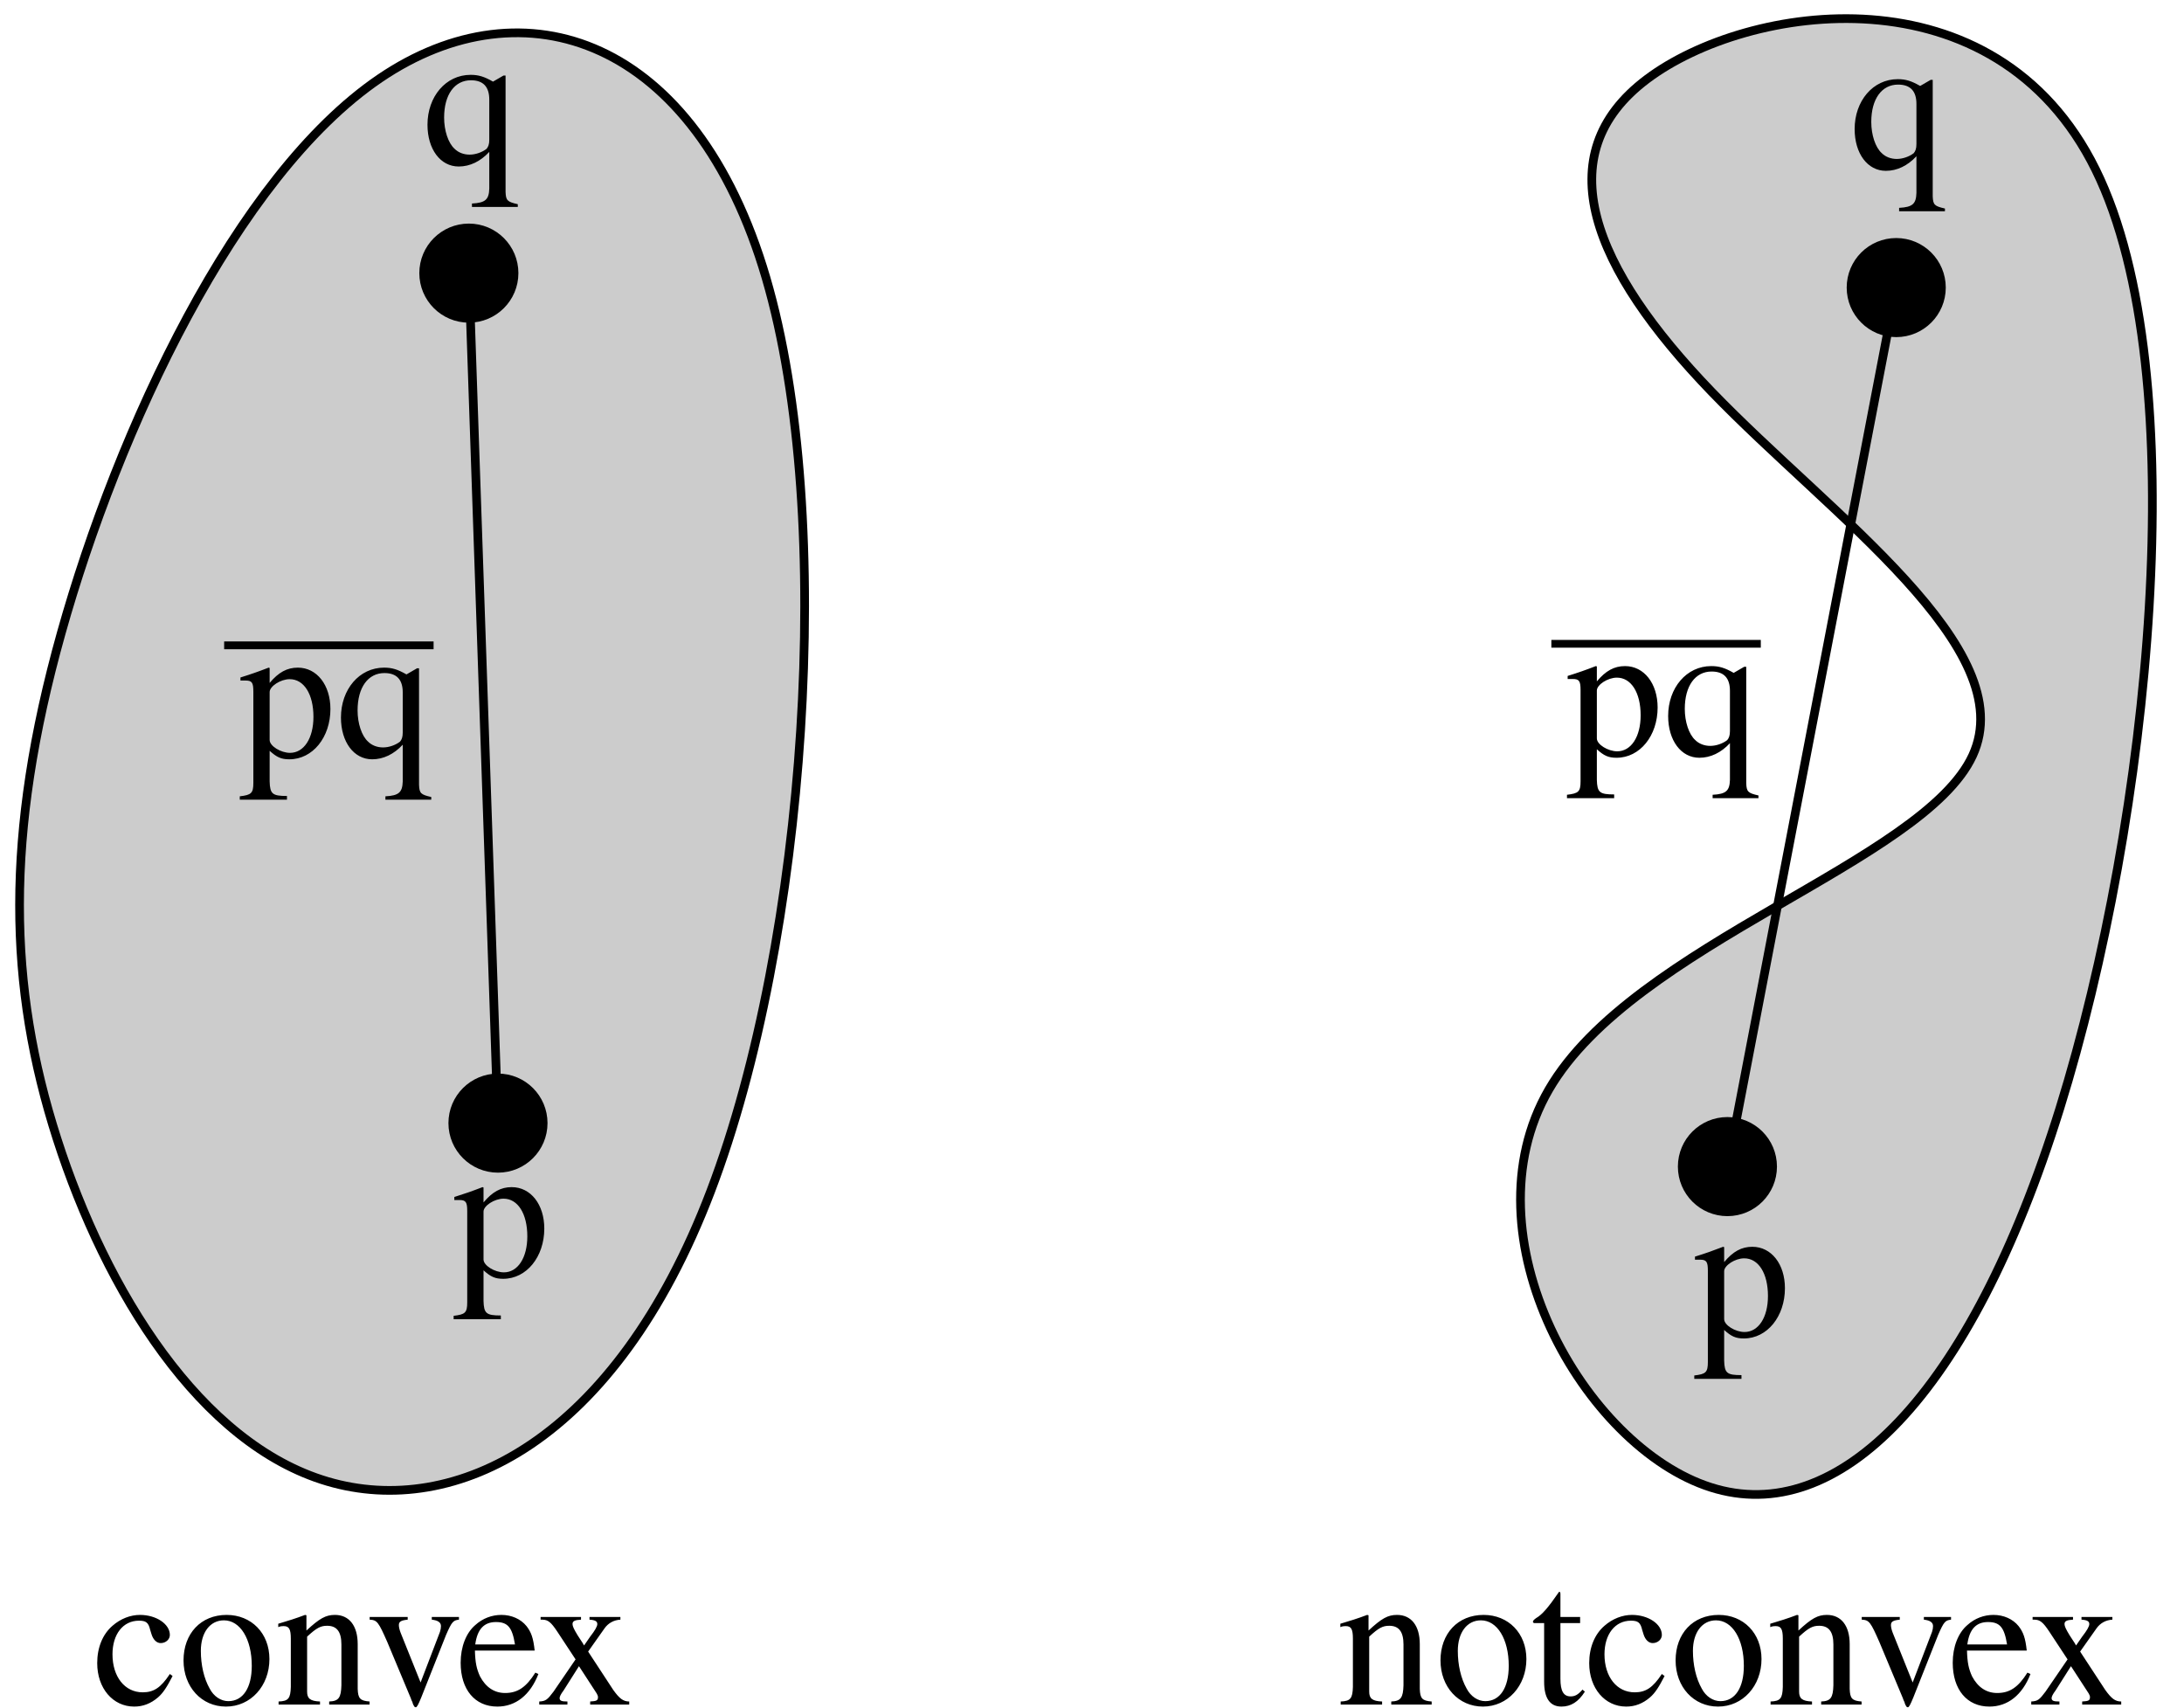
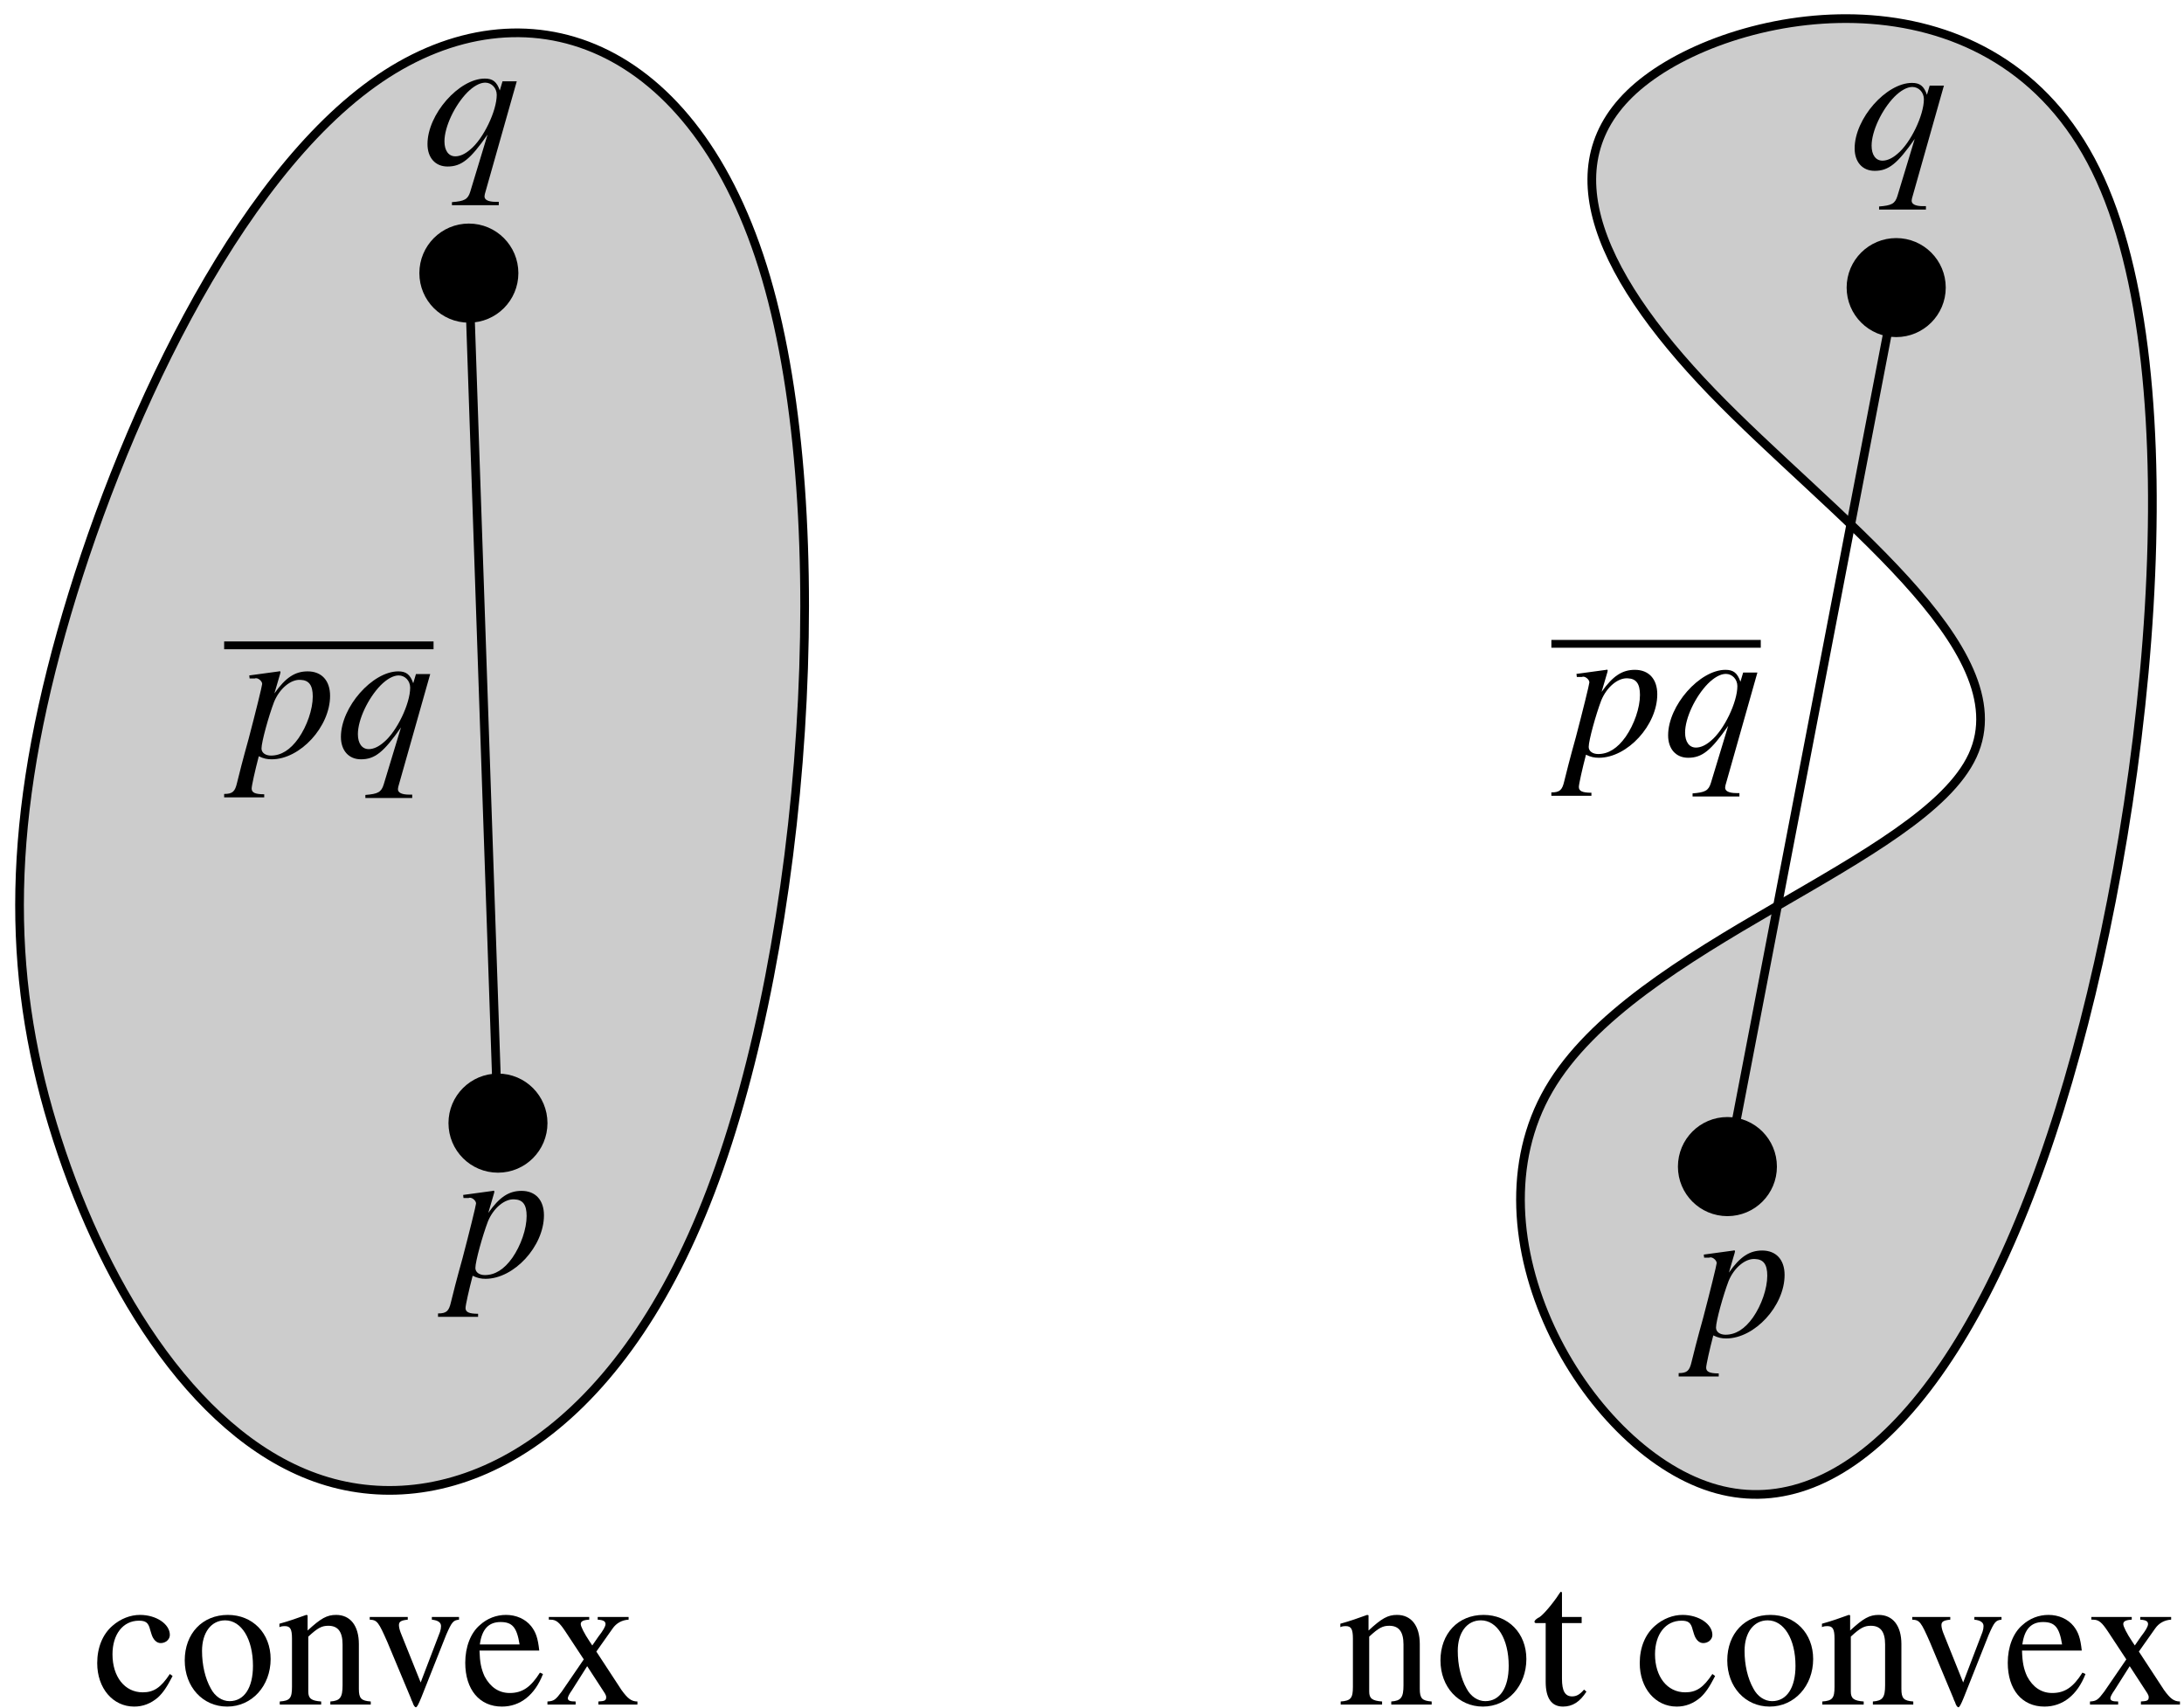
- <svg xmlns="http://www.w3.org/2000/svg" version="1.1" id="svg2" xml:space="preserve" width="134.017" height="104.756" viewBox="0 0 134.017 104.756">
-   <defs id="defs6">
-     <clipPath clipPathUnits="userSpaceOnUse" id="clipPath22">
-       <path d="m 247.596,381.438 h 100.513 v 78.567 H 247.596 Z" id="path20" />
+ <svg xmlns="http://www.w3.org/2000/svg" xmlns:xlink="http://www.w3.org/1999/xlink" width="100.513pt" height="78.567pt" viewBox="0 0 100.513 78.567" version="1.1">
+   <defs>
+     <g>
+       <symbol overflow="visible" id="glyph0-0">
+         <path style="stroke:none;" d="" />
+       </symbol>
+       <symbol overflow="visible" id="glyph0-1">
+         <path style="stroke:none;" d="M 3.562 -1.406 C 3.141 -0.766 2.812 -0.562 2.312 -0.562 C 1.484 -0.562 0.922 -1.281 0.922 -2.312 C 0.922 -3.234 1.406 -3.859 2.141 -3.859 C 2.453 -3.859 2.578 -3.766 2.656 -3.438 L 2.719 -3.234 C 2.797 -2.984 2.953 -2.828 3.141 -2.828 C 3.375 -2.828 3.562 -3 3.562 -3.203 C 3.562 -3.703 2.938 -4.125 2.188 -4.125 C 1.75 -4.125 1.297 -3.953 0.922 -3.625 C 0.469 -3.234 0.219 -2.625 0.219 -1.906 C 0.219 -0.75 0.938 0.094 1.922 0.094 C 2.328 0.094 2.688 -0.047 3.016 -0.328 C 3.25 -0.547 3.422 -0.797 3.688 -1.312 Z M 3.562 -1.406 " />
+       </symbol>
+       <symbol overflow="visible" id="glyph0-2">
+         <path style="stroke:none;" d="M 2.25 -4.125 C 1.078 -4.125 0.266 -3.266 0.266 -2.031 C 0.266 -0.812 1.094 0.094 2.219 0.094 C 3.359 0.094 4.219 -0.859 4.219 -2.094 C 4.219 -3.281 3.391 -4.125 2.25 -4.125 Z M 2.125 -3.875 C 2.875 -3.875 3.406 -3.016 3.406 -1.781 C 3.406 -0.766 3 -0.156 2.328 -0.156 C 1.984 -0.156 1.656 -0.375 1.469 -0.734 C 1.203 -1.203 1.062 -1.828 1.062 -2.469 C 1.062 -3.312 1.484 -3.875 2.125 -3.875 Z M 2.125 -3.875 " />
+       </symbol>
+       <symbol overflow="visible" id="glyph0-3">
+         <path style="stroke:none;" d="M 0.141 -3.562 C 0.203 -3.594 0.281 -3.609 0.391 -3.609 C 0.641 -3.609 0.719 -3.469 0.719 -3.031 L 0.719 -0.812 C 0.719 -0.297 0.625 -0.172 0.156 -0.141 L 0.156 0 L 2.062 0 L 2.062 -0.141 C 1.609 -0.172 1.469 -0.281 1.469 -0.594 L 1.469 -3.125 C 1.906 -3.531 2.094 -3.625 2.391 -3.625 C 2.828 -3.625 3.047 -3.359 3.047 -2.766 L 3.047 -0.891 C 3.047 -0.328 2.938 -0.172 2.484 -0.141 L 2.484 0 L 4.344 0 L 4.344 -0.141 C 3.906 -0.172 3.797 -0.281 3.797 -0.719 L 3.797 -2.781 C 3.797 -3.625 3.406 -4.125 2.75 -4.125 C 2.328 -4.125 2.047 -3.969 1.438 -3.406 L 1.438 -4.109 L 1.375 -4.125 C 0.938 -3.969 0.641 -3.859 0.141 -3.719 Z M 0.141 -3.562 " />
+       </symbol>
+       <symbol overflow="visible" id="glyph0-4">
+         <path style="stroke:none;" d="M 4.281 -4.031 L 3.031 -4.031 L 3.031 -3.906 C 3.312 -3.875 3.453 -3.781 3.453 -3.609 C 3.453 -3.531 3.438 -3.438 3.406 -3.344 L 2.516 -1.016 L 1.594 -3.312 C 1.547 -3.438 1.516 -3.562 1.516 -3.656 C 1.516 -3.812 1.609 -3.875 1.922 -3.906 L 1.922 -4.031 L 0.172 -4.031 L 0.172 -3.906 C 0.516 -3.891 0.578 -3.797 0.984 -2.875 L 2.062 -0.297 C 2.078 -0.234 2.109 -0.172 2.141 -0.109 C 2.188 0.047 2.25 0.125 2.297 0.125 C 2.344 0.125 2.406 0.016 2.547 -0.328 L 3.688 -3.203 C 3.953 -3.812 4.016 -3.875 4.281 -3.906 Z M 4.281 -4.031 " />
+       </symbol>
+       <symbol overflow="visible" id="glyph0-5">
+         <path style="stroke:none;" d="M 3.656 -1.469 C 3.234 -0.797 2.844 -0.531 2.266 -0.531 C 1.766 -0.531 1.375 -0.797 1.109 -1.297 C 0.953 -1.641 0.891 -1.938 0.875 -2.484 L 3.625 -2.484 C 3.562 -3.062 3.469 -3.328 3.25 -3.609 C 2.984 -3.938 2.562 -4.125 2.094 -4.125 C 1.656 -4.125 1.234 -3.969 0.891 -3.656 C 0.469 -3.297 0.219 -2.656 0.219 -1.922 C 0.219 -0.688 0.875 0.094 1.906 0.094 C 2.75 0.094 3.422 -0.438 3.797 -1.406 Z M 0.891 -2.766 C 0.984 -3.469 1.297 -3.797 1.844 -3.797 C 2.391 -3.797 2.594 -3.547 2.719 -2.766 Z M 0.891 -2.766 " />
+       </symbol>
+       <symbol overflow="visible" id="glyph0-6">
+         <path style="stroke:none;" d="M 2.5 0 L 4.297 0 L 4.297 -0.141 C 4.016 -0.141 3.844 -0.281 3.562 -0.672 L 2.406 -2.438 L 3.156 -3.5 C 3.328 -3.75 3.594 -3.891 3.891 -3.906 L 3.891 -4.031 L 2.469 -4.031 L 2.469 -3.906 C 2.734 -3.891 2.828 -3.828 2.828 -3.703 C 2.828 -3.594 2.719 -3.406 2.5 -3.125 C 2.453 -3.062 2.344 -2.906 2.219 -2.719 L 2.094 -2.906 C 1.844 -3.281 1.688 -3.594 1.688 -3.703 C 1.688 -3.828 1.797 -3.891 2.078 -3.906 L 2.078 -4.031 L 0.219 -4.031 L 0.219 -3.906 L 0.297 -3.906 C 0.562 -3.906 0.703 -3.781 0.984 -3.359 L 1.828 -2.078 L 0.812 -0.594 C 0.531 -0.219 0.453 -0.156 0.156 -0.141 L 0.156 0 L 1.453 0 L 1.453 -0.141 C 1.203 -0.141 1.094 -0.172 1.094 -0.297 C 1.094 -0.344 1.156 -0.484 1.281 -0.656 L 1.984 -1.766 L 2.797 -0.516 C 2.828 -0.453 2.859 -0.406 2.859 -0.344 C 2.859 -0.188 2.797 -0.156 2.5 -0.141 Z M 2.5 0 " />
+       </symbol>
+       <symbol overflow="visible" id="glyph0-7">
+         <path style="stroke:none;" d="M 2.281 -4.031 L 1.375 -4.031 L 1.375 -5.078 C 1.375 -5.172 1.375 -5.188 1.312 -5.188 C 1.25 -5.109 1.203 -5.031 1.141 -4.938 C 0.797 -4.453 0.406 -4.016 0.266 -3.984 C 0.172 -3.922 0.109 -3.859 0.109 -3.812 C 0.109 -3.781 0.125 -3.766 0.156 -3.75 L 0.625 -3.75 L 0.625 -1.047 C 0.625 -0.297 0.891 0.094 1.422 0.094 C 1.859 0.094 2.203 -0.125 2.5 -0.594 L 2.391 -0.688 C 2.203 -0.469 2.047 -0.375 1.844 -0.375 C 1.516 -0.375 1.375 -0.625 1.375 -1.188 L 1.375 -3.75 L 2.281 -3.75 Z M 2.281 -4.031 " />
+       </symbol>
+       <symbol overflow="visible" id="glyph1-0">
+         <path style="stroke:none;" d="" />
+       </symbol>
+       <symbol overflow="visible" id="glyph1-1">
+         <path style="stroke:none;" d="M 0.5 -3.625 L 0.703 -3.625 C 0.703 -3.625 0.719 -3.625 0.734 -3.625 C 0.859 -3.688 1.078 -3.516 1.078 -3.375 C 1.078 -3.297 0.766 -2.031 0.453 -0.844 C 0.203 0.047 -0.016 0.906 -0.078 1.172 C -0.172 1.578 -0.281 1.688 -0.672 1.688 L -0.672 1.844 L 1.172 1.844 L 1.172 1.703 C 0.75 1.703 0.594 1.625 0.594 1.438 C 0.594 1.312 0.75 0.609 0.922 -0.047 C 1.141 0.062 1.312 0.094 1.516 0.094 C 2.828 0.094 4.203 -1.406 4.203 -2.828 C 4.203 -3.531 3.812 -3.953 3.172 -3.953 C 2.594 -3.953 2.156 -3.672 1.641 -2.938 L 1.906 -3.844 L 1.922 -3.922 C 1.922 -3.922 1.922 -3.922 1.906 -3.953 L 1.891 -3.953 C 1.891 -3.969 1.891 -3.969 1.891 -3.969 L 1.859 -3.953 L 0.484 -3.766 Z M 2.844 -3.562 C 3.234 -3.547 3.406 -3.312 3.406 -2.797 C 3.406 -2.203 3.141 -1.438 2.75 -0.875 C 2.375 -0.344 1.953 -0.078 1.484 -0.078 C 1.234 -0.078 1.047 -0.203 1.047 -0.406 C 1.047 -0.703 1.375 -1.891 1.625 -2.547 C 1.875 -3.156 2.391 -3.594 2.844 -3.562 Z M 2.844 -3.562 " />
+       </symbol>
+       <symbol overflow="visible" id="glyph1-2">
+         <path style="stroke:none;" d="M 3.5 1.719 L 3.359 1.719 C 3.016 1.719 2.828 1.625 2.844 1.453 C 2.844 1.422 2.859 1.391 2.859 1.359 L 4.328 -3.828 L 3.672 -3.828 L 3.547 -3.406 C 3.406 -3.812 3.219 -3.953 2.859 -3.953 C 1.672 -3.953 0.219 -2.312 0.219 -0.938 C 0.219 -0.312 0.578 0.094 1.141 0.094 C 1.781 0.094 2.188 -0.234 2.984 -1.375 L 2.188 1.25 C 2.078 1.609 1.922 1.688 1.344 1.734 L 1.344 1.875 L 3.5 1.875 Z M 2.875 -3.766 C 3.172 -3.766 3.406 -3.516 3.406 -3.203 C 3.406 -2.469 2.797 -1.188 2.188 -0.688 C 1.953 -0.484 1.719 -0.375 1.5 -0.375 C 1.188 -0.375 1 -0.641 1 -1.062 C 1 -1.734 1.469 -2.719 2.047 -3.312 C 2.328 -3.594 2.625 -3.766 2.875 -3.766 Z M 2.875 -3.766 " />
+       </symbol>
+     </g>
+     <clipPath id="clip1">
+       <path d="M 4 74 L 18 74 L 18 78.566 L 4 78.566 Z M 4 74 " />
+     </clipPath>
+     <clipPath id="clip2">
+       <path d="M 17 74 L 22 74 L 22 78.566 L 17 78.566 Z M 17 74 " />
+     </clipPath>
+     <clipPath id="clip3">
+       <path d="M 21 74 L 25 74 L 25 78.566 L 21 78.566 Z M 21 74 " />
+     </clipPath>
+     <clipPath id="clip4">
+       <path d="M 25 74 L 30 74 L 30 78.566 L 25 78.566 Z M 25 74 " />
+     </clipPath>
+     <clipPath id="clip5">
+       <path d="M 61 73 L 74 73 L 74 78.566 L 61 78.566 Z M 61 73 " />
+     </clipPath>
+     <clipPath id="clip6">
+       <path d="M 75 74 L 89 74 L 89 78.566 L 75 78.566 Z M 75 74 " />
+     </clipPath>
+     <clipPath id="clip7">
+       <path d="M 88 74 L 93 74 L 93 78.566 L 88 78.566 Z M 88 74 " />
+     </clipPath>
+     <clipPath id="clip8">
+       <path d="M 92 74 L 96 74 L 96 78.566 L 92 78.566 Z M 92 74 " />
+     </clipPath>
+     <clipPath id="clip9">
+       <path d="M 96 74 L 100.512 74 L 100.512 78.566 L 96 78.566 Z M 96 74 " />
    </clipPath>
  </defs>
-   <g id="g10" transform="matrix(1.333333,0,0,-1.333333,4.3520002e-7,104.756)">
-     <g id="g12">
-       <g id="g14" transform="translate(-247.596,-381.438)">
-         <g id="g16">
-           <g id="g18" clip-path="url(#clipPath22)">
-             <g id="g24">
-               <path d="m 326.334,391.558 c 5.823,-1.853 11.933,4.17 16.062,17.444 4.129,13.274 6.277,33.801 1.649,43.192 -4.627,9.392 -16.031,7.649 -20.659,4.164 -4.629,-3.485 -2.482,-8.713 2.992,-14.389 5.473,-5.676 14.273,-11.802 12.005,-16.728 -2.268,-4.925 -15.604,-8.651 -19.505,-15.378 -3.901,-6.726 1.634,-16.453 7.456,-18.305 z" style="fill:#cccccc;fill-opacity:1;fill-rule:evenodd;stroke:#000000;stroke-width:0.4;stroke-linecap:butt;stroke-linejoin:round;stroke-miterlimit:10;stroke-dasharray:none;stroke-opacity:1" id="path26" />
-             </g>
-             <g id="g28" transform="translate(251.851,381.438)">
-               <g id="g30" transform="translate(0,-787.795)">
-                 <text transform="matrix(1,0,0,-1,0,787.92)" style="font-variant:normal;font-size:8.966px;font-family:'Nimbus Roman';-inkscape-font-specification:NimbusRomNo9L-Regu;writing-mode:lr-tb;fill:#000000;fill-opacity:1;fill-rule:nonzero;stroke:none" id="text34">
-                   <tspan x="0 3.981 8.464 12.589 16.938 20.784" y="0" id="tspan32">convex</tspan>
-                 </text>
-               </g>
-             </g>
-             <g id="g36" transform="translate(309.141,381.438)">
-               <g id="g38" transform="translate(0,-786.683)">
-                 <text transform="matrix(1,0,0,-1,0,786.808)" style="font-variant:normal;font-size:8.966px;font-family:'Nimbus Roman';-inkscape-font-specification:NimbusRomNo9L-Regu;writing-mode:lr-tb;fill:#000000;fill-opacity:1;fill-rule:nonzero;stroke:none" id="text42">
-                   <tspan x="0 4.483 8.966 13.701 17.682 22.165 26.289 30.638 34.485" y="0" id="tspan40">notconvex</tspan>
-                 </text>
-               </g>
-             </g>
-             <g id="g44">
-               <path d="m 262.668,391.831 c 5.86,-1.73 13.244,1.837 17.636,13.355 4.392,11.517 5.79,30.986 2.545,42.038 -3.246,11.051 -11.137,13.686 -17.779,9.169 -6.643,-4.517 -12.038,-16.186 -14.652,-25.507 -2.614,-9.322 -2.446,-16.296 -0.195,-23.297 2.251,-7.001 6.585,-14.028 12.445,-15.758 z" style="fill:#cccccc;fill-opacity:1;fill-rule:evenodd;stroke:#000000;stroke-width:0.4;stroke-linecap:butt;stroke-linejoin:round;stroke-miterlimit:10;stroke-dasharray:none;stroke-opacity:1" id="path46" />
-             </g>
-             <g id="g48">
-               <path d="m 272.414,408.32 c 0,1.049 -0.851,1.9 -1.9,1.9 -1.049,0 -1.9,-0.851 -1.9,-1.9 0,-1.05 0.851,-1.9 1.9,-1.9 1.049,0 1.9,0.85 1.9,1.9 z" style="fill:#000000;fill-opacity:1;fill-rule:evenodd;stroke:#000000;stroke-width:0.76;stroke-linecap:butt;stroke-linejoin:round;stroke-miterlimit:10;stroke-dasharray:none;stroke-opacity:1" id="path50" />
-             </g>
-             <g id="g52">
-               <path d="m 271.074,447.436 c 0,1.049 -0.851,1.9 -1.9,1.9 -1.049,0 -1.9,-0.851 -1.9,-1.9 0,-1.049 0.851,-1.9 1.9,-1.9 1.049,0 1.9,0.851 1.9,1.9 z" style="fill:#000000;fill-opacity:1;fill-rule:evenodd;stroke:#000000;stroke-width:0.76;stroke-linecap:butt;stroke-linejoin:round;stroke-miterlimit:10;stroke-dasharray:none;stroke-opacity:1" id="path54" />
-             </g>
-             <g id="g56">
-               <path d="m 270.514,408.32 -1.34,39.116 v 0" style="fill:none;stroke:#000000;stroke-width:0.4;stroke-linecap:butt;stroke-linejoin:round;stroke-miterlimit:10;stroke-dasharray:none;stroke-opacity:1" id="path58" />
-             </g>
-             <g id="g60" transform="translate(257.912,423.282)">
-               <g id="g62" transform="translate(0,7.025)">
-                 <path d="M 0,0 H 9.639" style="fill:none;stroke:#000000;stroke-width:0.359;stroke-linecap:butt;stroke-linejoin:round;stroke-miterlimit:10;stroke-dasharray:none;stroke-opacity:1" id="path64" />
-               </g>
-               <g id="g66" transform="translate(0,-784.437)">
-                 <text transform="matrix(1,0,0,-1,0.672,786.311)" style="font-variant:normal;font-size:8.966px;font-family:'Nimbus Roman';-inkscape-font-specification:NimbusRomNo9L-ReguItal;writing-mode:lr-tb;fill:#000000;fill-opacity:1;fill-rule:nonzero;stroke:none" id="text70">
-                   <tspan x="0 4.483" y="0" id="tspan68">pq</tspan>
-                 </text>
-               </g>
-             </g>
-             <g id="g72" transform="translate(267.755,399.42)">
-               <g id="g74" transform="translate(0,-786.275)">
-                 <text transform="matrix(1,0,0,-1,0.672,788.104)" style="font-variant:normal;font-size:8.966px;font-family:'Nimbus Roman';-inkscape-font-specification:NimbusRomNo9L-ReguItal;writing-mode:lr-tb;fill:#000000;fill-opacity:1;fill-rule:nonzero;stroke:none" id="text78">
-                   <tspan x="0" y="0" id="tspan76">p</tspan>
-                 </text>
-               </g>
-             </g>
-             <g id="g80" transform="translate(267.051,450.562)">
-               <g id="g82" transform="translate(0,-786.23)">
-                 <text transform="matrix(1,0,0,-1,0,788.104)" style="font-variant:normal;font-size:8.966px;font-family:'Nimbus Roman';-inkscape-font-specification:NimbusRomNo9L-ReguItal;writing-mode:lr-tb;fill:#000000;fill-opacity:1;fill-rule:nonzero;stroke:none" id="text86">
-                   <tspan x="0" y="0" id="tspan84">q</tspan>
-                 </text>
-               </g>
-             </g>
-             <g id="g88">
-               <path d="m 328.996,406.319 c 0,1.05 -0.85,1.9 -1.9,1.9 -1.049,0 -1.9,-0.85 -1.9,-1.9 0,-1.049 0.851,-1.9 1.9,-1.9 1.05,0 1.9,0.851 1.9,1.9 z" style="fill:#000000;fill-opacity:1;fill-rule:evenodd;stroke:#000000;stroke-width:0.76;stroke-linecap:butt;stroke-linejoin:round;stroke-miterlimit:10;stroke-dasharray:none;stroke-opacity:1" id="path90" />
-             </g>
-             <g id="g92">
-               <path d="m 336.765,446.771 c 0,1.049 -0.851,1.9 -1.9,1.9 -1.05,0 -1.9,-0.851 -1.9,-1.9 0,-1.049 0.85,-1.9 1.9,-1.9 1.049,0 1.9,0.851 1.9,1.9 z" style="fill:#000000;fill-opacity:1;fill-rule:evenodd;stroke:#000000;stroke-width:0.76;stroke-linecap:butt;stroke-linejoin:round;stroke-miterlimit:10;stroke-dasharray:none;stroke-opacity:1" id="path94" />
-             </g>
-             <g id="g96" transform="translate(318.993,423.353)">
-               <g id="g98" transform="translate(0,7.025)">
-                 <path d="M 0,0 H 9.639" style="fill:none;stroke:#000000;stroke-width:0.359;stroke-linecap:butt;stroke-linejoin:round;stroke-miterlimit:10;stroke-dasharray:none;stroke-opacity:1" id="path100" />
-               </g>
-               <g id="g102" transform="translate(0,-784.437)">
-                 <text transform="matrix(1,0,0,-1,0.672,786.311)" style="font-variant:normal;font-size:8.966px;font-family:'Nimbus Roman';-inkscape-font-specification:NimbusRomNo9L-ReguItal;writing-mode:lr-tb;fill:#000000;fill-opacity:1;fill-rule:nonzero;stroke:none" id="text106">
-                   <tspan x="0 4.483" y="0" id="tspan104">pq</tspan>
-                 </text>
-               </g>
-             </g>
-             <g id="g108" transform="translate(324.852,396.675)">
-               <g id="g110" transform="translate(0,-786.275)">
-                 <text transform="matrix(1,0,0,-1,0.672,788.104)" style="font-variant:normal;font-size:8.966px;font-family:'Nimbus Roman';-inkscape-font-specification:NimbusRomNo9L-ReguItal;writing-mode:lr-tb;fill:#000000;fill-opacity:1;fill-rule:nonzero;stroke:none" id="text114">
-                   <tspan x="0" y="0" id="tspan112">p</tspan>
-                 </text>
-               </g>
-             </g>
-             <g id="g116" transform="translate(332.732,450.363)">
-               <g id="g118" transform="translate(0,-786.23)">
-                 <text transform="matrix(1,0,0,-1,0,788.104)" style="font-variant:normal;font-size:8.966px;font-family:'Nimbus Roman';-inkscape-font-specification:NimbusRomNo9L-ReguItal;writing-mode:lr-tb;fill:#000000;fill-opacity:1;fill-rule:nonzero;stroke:none" id="text122">
-                   <tspan x="0" y="0" id="tspan120">q</tspan>
-                 </text>
-               </g>
-             </g>
-             <g id="g124">
-               <path d="m 334.865,446.771 -7.769,-40.452" style="fill:none;stroke:#000000;stroke-width:0.4;stroke-linecap:butt;stroke-linejoin:round;stroke-miterlimit:10;stroke-dasharray:none;stroke-opacity:1" id="path126" />
-             </g>
-           </g>
-         </g>
+   <g id="surface1">
+     <path style="fill-rule:evenodd;fill:rgb(79.999%,79.999%,79.999%);fill-opacity:1;stroke-width:0.4;stroke-linecap:butt;stroke-linejoin:round;stroke:rgb(0%,0%,0%);stroke-opacity:1;stroke-miterlimit:10;" d="M 326.334 391.56 C 332.159 389.704 338.268 395.728 342.397 409.001 C 346.526 422.275 348.674 442.802 344.045 452.192 C 339.416 461.587 328.014 459.845 323.385 456.357 C 318.756 452.872 320.905 447.646 326.377 441.97 C 331.85 436.294 340.651 430.165 338.381 425.239 C 336.116 420.317 322.78 416.591 318.877 409.864 C 314.979 403.138 320.51 393.411 326.334 391.56 Z M 326.334 391.56 " transform="matrix(1,0,0,-1,-247.596,460.005)" />
+     <g clip-path="url(#clip1)" clip-rule="nonzero">
+       <g style="fill:rgb(0%,0%,0%);fill-opacity:1;">
+         <use xlink:href="#glyph0-1" x="4.255" y="78.442" />
+         <use xlink:href="#glyph0-2" x="8.236" y="78.442" />
+         <use xlink:href="#glyph0-3" x="12.719" y="78.442" />
      </g>
    </g>
+     <g clip-path="url(#clip2)" clip-rule="nonzero">
+       <g style="fill:rgb(0%,0%,0%);fill-opacity:1;">
+         <use xlink:href="#glyph0-4" x="16.844" y="78.442" />
+       </g>
+     </g>
+     <g clip-path="url(#clip3)" clip-rule="nonzero">
+       <g style="fill:rgb(0%,0%,0%);fill-opacity:1;">
+         <use xlink:href="#glyph0-5" x="21.193" y="78.442" />
+       </g>
+     </g>
+     <g clip-path="url(#clip4)" clip-rule="nonzero">
+       <g style="fill:rgb(0%,0%,0%);fill-opacity:1;">
+         <use xlink:href="#glyph0-6" x="25.039" y="78.442" />
+       </g>
+     </g>
+     <g clip-path="url(#clip5)" clip-rule="nonzero">
+       <g style="fill:rgb(0%,0%,0%);fill-opacity:1;">
+         <use xlink:href="#glyph0-3" x="61.545" y="78.442" />
+         <use xlink:href="#glyph0-2" x="66.028" y="78.442" />
+         <use xlink:href="#glyph0-7" x="70.511" y="78.442" />
+       </g>
+     </g>
+     <g clip-path="url(#clip6)" clip-rule="nonzero">
+       <g style="fill:rgb(0%,0%,0%);fill-opacity:1;">
+         <use xlink:href="#glyph0-1" x="75.246" y="78.442" />
+         <use xlink:href="#glyph0-2" x="79.227" y="78.442" />
+         <use xlink:href="#glyph0-3" x="83.71" y="78.442" />
+       </g>
+     </g>
+     <g clip-path="url(#clip7)" clip-rule="nonzero">
+       <g style="fill:rgb(0%,0%,0%);fill-opacity:1;">
+         <use xlink:href="#glyph0-4" x="87.834" y="78.442" />
+       </g>
+     </g>
+     <g clip-path="url(#clip8)" clip-rule="nonzero">
+       <g style="fill:rgb(0%,0%,0%);fill-opacity:1;">
+         <use xlink:href="#glyph0-5" x="92.183" y="78.442" />
+       </g>
+     </g>
+     <g clip-path="url(#clip9)" clip-rule="nonzero">
+       <g style="fill:rgb(0%,0%,0%);fill-opacity:1;">
+         <use xlink:href="#glyph0-6" x="96.03" y="78.442" />
+       </g>
+     </g>
+     <path style="fill-rule:evenodd;fill:rgb(79.999%,79.999%,79.999%);fill-opacity:1;stroke-width:0.4;stroke-linecap:butt;stroke-linejoin:round;stroke:rgb(0%,0%,0%);stroke-opacity:1;stroke-miterlimit:10;" d="M 262.666 391.829 C 268.53 390.103 275.912 393.669 280.303 405.185 C 284.698 416.704 286.092 436.173 282.85 447.224 C 279.604 458.275 271.713 460.911 265.069 456.392 C 258.428 451.876 253.034 440.208 250.416 430.888 C 247.803 421.564 247.971 414.591 250.225 407.591 C 252.475 400.587 256.807 393.56 262.666 391.829 Z M 262.666 391.829 " transform="matrix(1,0,0,-1,-247.596,460.005)" />
+     <path style="fill-rule:evenodd;fill:rgb(0%,0%,0%);fill-opacity:1;stroke-width:0.76;stroke-linecap:butt;stroke-linejoin:round;stroke:rgb(0%,0%,0%);stroke-opacity:1;stroke-miterlimit:10;" d="M 272.412 408.321 C 272.412 409.368 271.565 410.22 270.514 410.22 C 269.463 410.22 268.616 409.368 268.616 408.321 C 268.616 407.271 269.463 406.419 270.514 406.419 C 271.565 406.419 272.412 407.271 272.412 408.321 Z M 272.412 408.321 " transform="matrix(1,0,0,-1,-247.596,460.005)" />
+     <path style="fill-rule:evenodd;fill:rgb(0%,0%,0%);fill-opacity:1;stroke-width:0.76;stroke-linecap:butt;stroke-linejoin:round;stroke:rgb(0%,0%,0%);stroke-opacity:1;stroke-miterlimit:10;" d="M 271.073 447.435 C 271.073 448.485 270.225 449.337 269.174 449.337 C 268.123 449.337 267.276 448.485 267.276 447.435 C 267.276 446.388 268.123 445.536 269.174 445.536 C 270.225 445.536 271.073 446.388 271.073 447.435 Z M 271.073 447.435 " transform="matrix(1,0,0,-1,-247.596,460.005)" />
+     <path style="fill:none;stroke-width:0.4;stroke-linecap:butt;stroke-linejoin:round;stroke:rgb(0%,0%,0%);stroke-opacity:1;stroke-miterlimit:10;" d="M 270.514 408.321 L 269.174 447.435 " transform="matrix(1,0,0,-1,-247.596,460.005)" />
+     <path style="fill:none;stroke-width:0.359;stroke-linecap:butt;stroke-linejoin:round;stroke:rgb(0%,0%,0%);stroke-opacity:1;stroke-miterlimit:10;" d="M 0 -0.001 L 9.637 -0.001 " transform="matrix(1,0,0,-1,10.316,29.698)" />
+     <g style="fill:rgb(0%,0%,0%);fill-opacity:1;">
+       <use xlink:href="#glyph1-1" x="10.988" y="34.849" />
+       <use xlink:href="#glyph1-2" x="15.471" y="34.849" />
+     </g>
+     <g style="fill:rgb(0%,0%,0%);fill-opacity:1;">
+       <use xlink:href="#glyph1-1" x="20.831" y="58.756" />
+     </g>
+     <g style="fill:rgb(0%,0%,0%);fill-opacity:1;">
+       <use xlink:href="#glyph1-2" x="19.455" y="7.569" />
+     </g>
+     <path style="fill-rule:evenodd;fill:rgb(0%,0%,0%);fill-opacity:1;stroke-width:0.76;stroke-linecap:butt;stroke-linejoin:round;stroke:rgb(0%,0%,0%);stroke-opacity:1;stroke-miterlimit:10;" d="M 328.994 406.317 C 328.994 407.368 328.147 408.22 327.096 408.22 C 326.045 408.22 325.198 407.368 325.198 406.317 C 325.198 405.271 326.045 404.419 327.096 404.419 C 328.147 404.419 328.994 405.271 328.994 406.317 Z M 328.994 406.317 " transform="matrix(1,0,0,-1,-247.596,460.005)" />
+     <path style="fill-rule:evenodd;fill:rgb(0%,0%,0%);fill-opacity:1;stroke-width:0.76;stroke-linecap:butt;stroke-linejoin:round;stroke:rgb(0%,0%,0%);stroke-opacity:1;stroke-miterlimit:10;" d="M 336.764 446.771 C 336.764 447.821 335.912 448.669 334.866 448.669 C 333.815 448.669 332.963 447.821 332.963 446.771 C 332.963 445.724 333.815 444.872 334.866 444.872 C 335.912 444.872 336.764 445.724 336.764 446.771 Z M 336.764 446.771 " transform="matrix(1,0,0,-1,-247.596,460.005)" />
+     <path style="fill:none;stroke-width:0.359;stroke-linecap:butt;stroke-linejoin:round;stroke:rgb(0%,0%,0%);stroke-opacity:1;stroke-miterlimit:10;" d="M 0.001 -0.002 L 9.638 -0.002 " transform="matrix(1,0,0,-1,71.397,29.627)" />
+     <g style="fill:rgb(0%,0%,0%);fill-opacity:1;">
+       <use xlink:href="#glyph1-1" x="72.069" y="34.778" />
+       <use xlink:href="#glyph1-2" x="76.552" y="34.778" />
+     </g>
+     <g style="fill:rgb(0%,0%,0%);fill-opacity:1;">
+       <use xlink:href="#glyph1-1" x="77.928" y="61.501" />
+     </g>
+     <g style="fill:rgb(0%,0%,0%);fill-opacity:1;">
+       <use xlink:href="#glyph1-2" x="85.136" y="7.768" />
+     </g>
+     <path style="fill:none;stroke-width:0.4;stroke-linecap:butt;stroke-linejoin:round;stroke:rgb(0%,0%,0%);stroke-opacity:1;stroke-miterlimit:10;" d="M 334.866 446.771 L 327.096 406.317 " transform="matrix(1,0,0,-1,-247.596,460.005)" />
  </g>
</svg>
